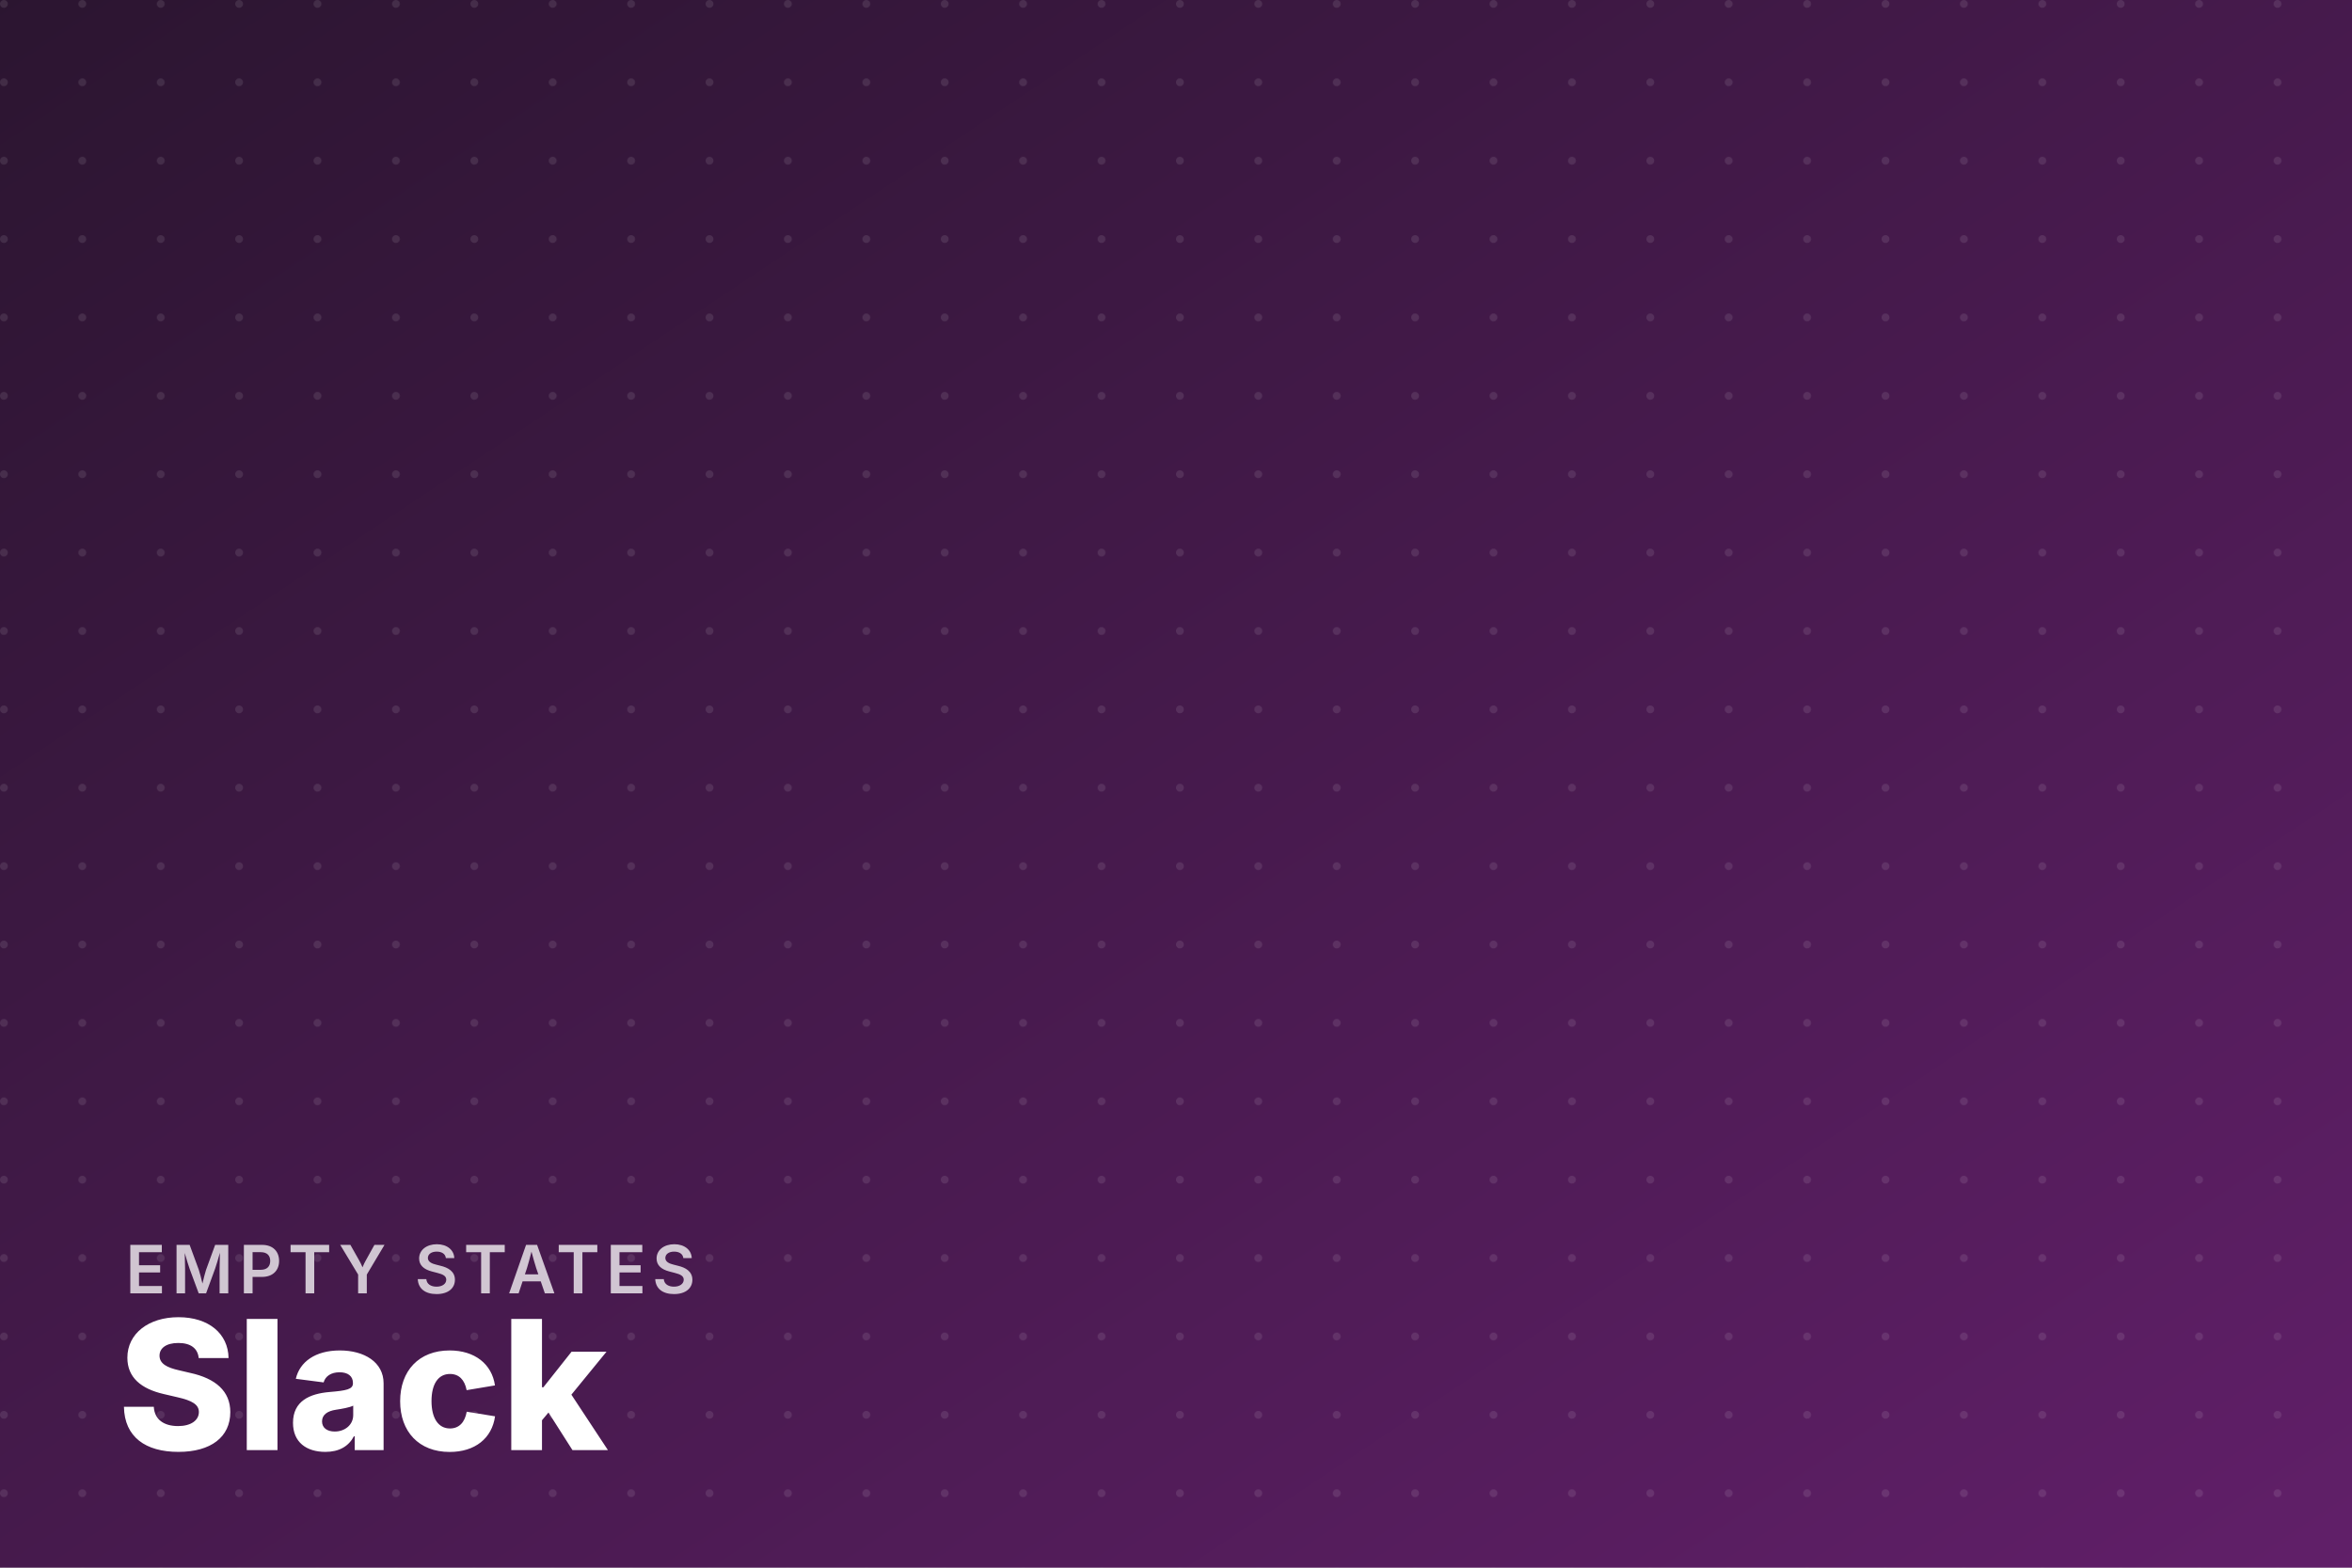
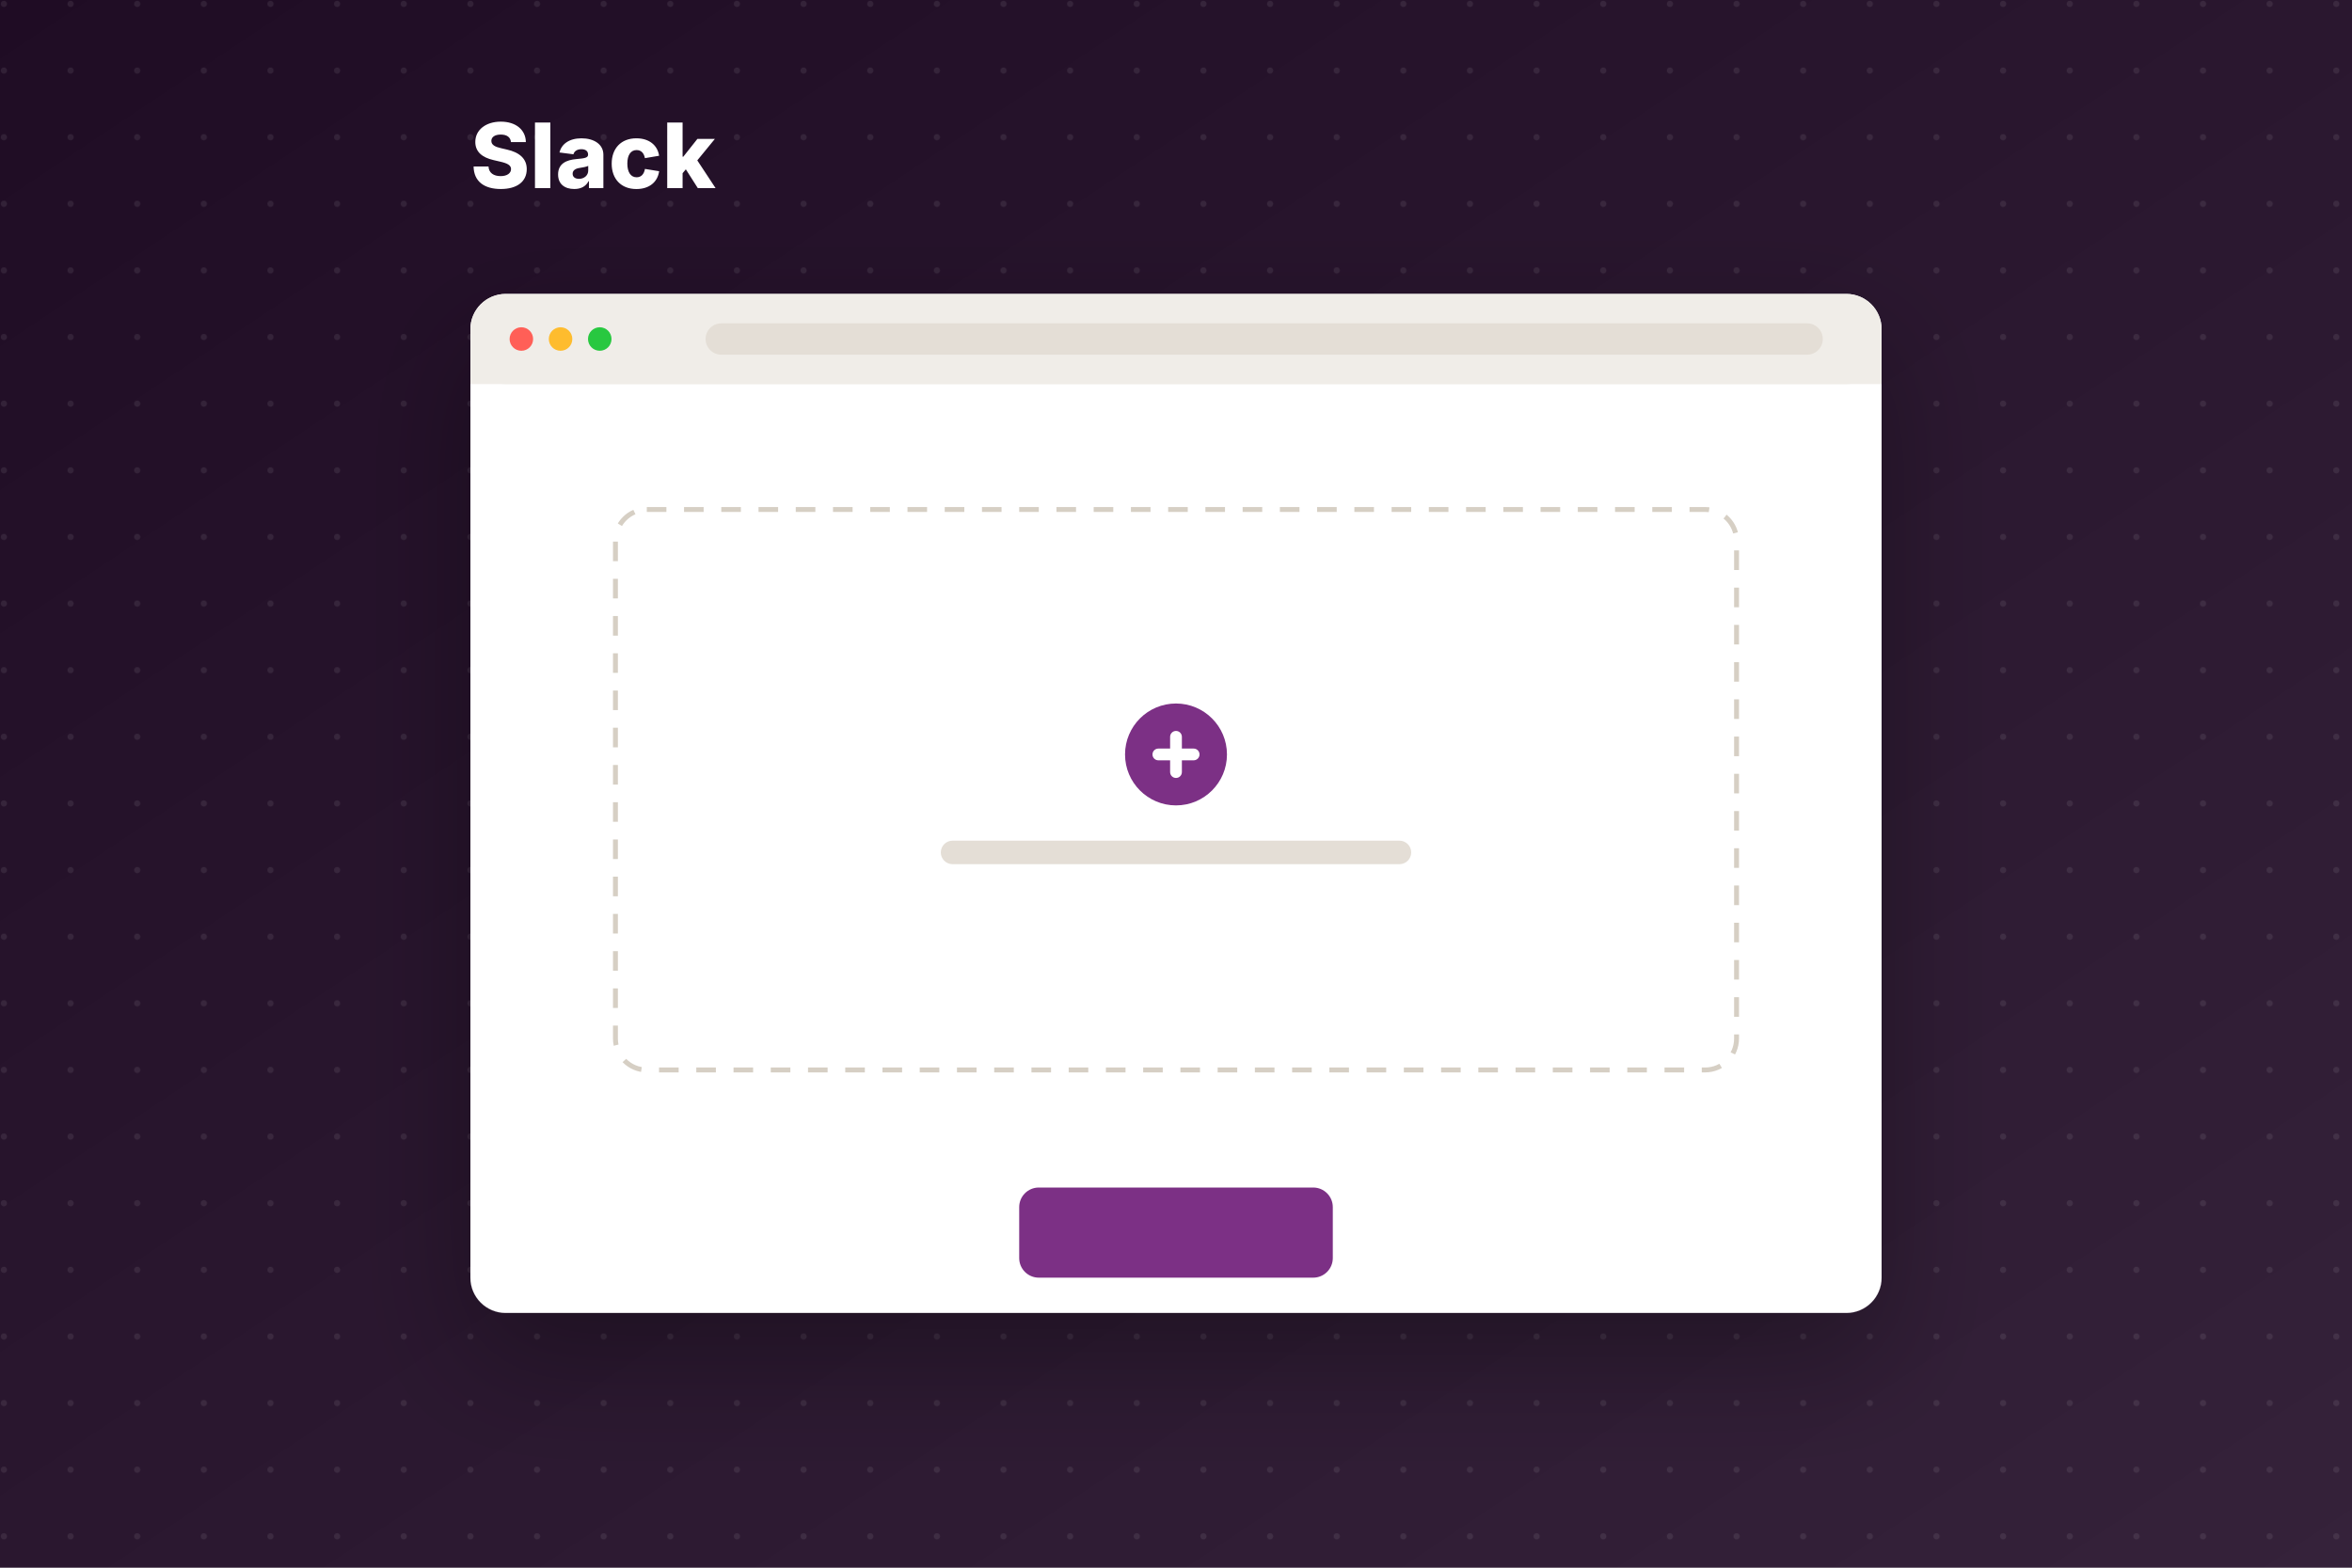
- <svg xmlns="http://www.w3.org/2000/svg" width="1200" height="800" viewBox="0 0 1200 800" role="img" aria-label="Slack">
+ <svg xmlns="http://www.w3.org/2000/svg" width="1200" height="800" viewBox="0 0 1200 800" role="img" aria-label="Slack UI mockup">
  <defs>
-     <linearGradient id="g" x1="0" y1="0" x2="1" y2="1">
-       <stop offset="0" stop-color="#2b1530" />
-       <stop offset="1" stop-color="#611f69" />
+     <linearGradient id="bg" x1="0" y1="0" x2="1" y2="1">
+       <stop offset="0" stop-color="#1f0c24" />
+       <stop offset="1" stop-color="#35223a" />
    </linearGradient>
-     <pattern id="dots" width="40" height="40" patternUnits="userSpaceOnUse">
-       <circle cx="2" cy="2" r="2" fill="#ffffff" opacity="0.10" />
+     <pattern id="dots" width="34" height="34" patternUnits="userSpaceOnUse">
+       <circle cx="2" cy="2" r="1.6" fill="#ffffff" opacity="0.08" />
    </pattern>
+     <filter id="sh" x="-20%" y="-20%" width="140%" height="140%">
+       <feDropShadow dx="0" dy="24" stdDeviation="30" flood-color="#000" flood-opacity="0.30" />
+     </filter>
  </defs>
-   <rect width="1200" height="800" fill="url(#g)" />
-   <rect width="1200" height="800" fill="url(#dots)" />
-   <text x="64" y="660" font-family="Inter, Arial, sans-serif" font-size="34" font-weight="600" fill="#ffffff" opacity="0.75" letter-spacing="3">EMPTY STATES</text>
-   <text x="60" y="740" font-family="Inter, Arial, sans-serif" font-size="92" font-weight="800" fill="#ffffff">Slack</text>
+   <rect x="0" y="0" width="1200" height="800" rx="0" fill="url(#bg)" />
+   <rect x="0" y="0" width="1200" height="800" rx="0" fill="url(#dots)" />
+   <text x="240" y="96" font-family="Inter,Arial,sans-serif" font-size="46" font-weight="800" fill="#ffffff">Slack</text>
+   <g filter="url(#sh)">
+     <rect x="240" y="150" width="720" height="520" rx="18" fill="#ffffff" />
+   </g>
+   <rect x="240" y="150" width="720" height="46" rx="18" fill="#f0ede8" />
+   <rect x="240" y="178" width="720" height="18" rx="0" fill="#f0ede8" />
+   <circle cx="266" cy="173" r="6" fill="#ff5f57" />
+   <circle cx="286" cy="173" r="6" fill="#febc2e" />
+   <circle cx="306" cy="173" r="6" fill="#28c840" />
+   <rect x="360" y="165" width="570" height="16" rx="8" fill="#e4ded6" />
+   <g transform="translate(240,196)">
+     <rect x="74" y="64" width="572" height="286" rx="16" fill="none" stroke="#d6cfc4" stroke-width="2.5" stroke-dasharray="10 9" />
+     <circle cx="360" cy="189" r="26" fill="#7c3085" />
+     <rect x="348" y="186" width="24" height="6" rx="3" fill="#fff" />
+     <rect x="357" y="177" width="6" height="24" rx="3" fill="#fff" />
+     <rect x="240" y="233" width="240" height="12" rx="6" fill="#e4ded6" />
+     <rect x="280" y="410" width="160" height="46" rx="10" fill="#7c3085" />
+   </g>
</svg>
